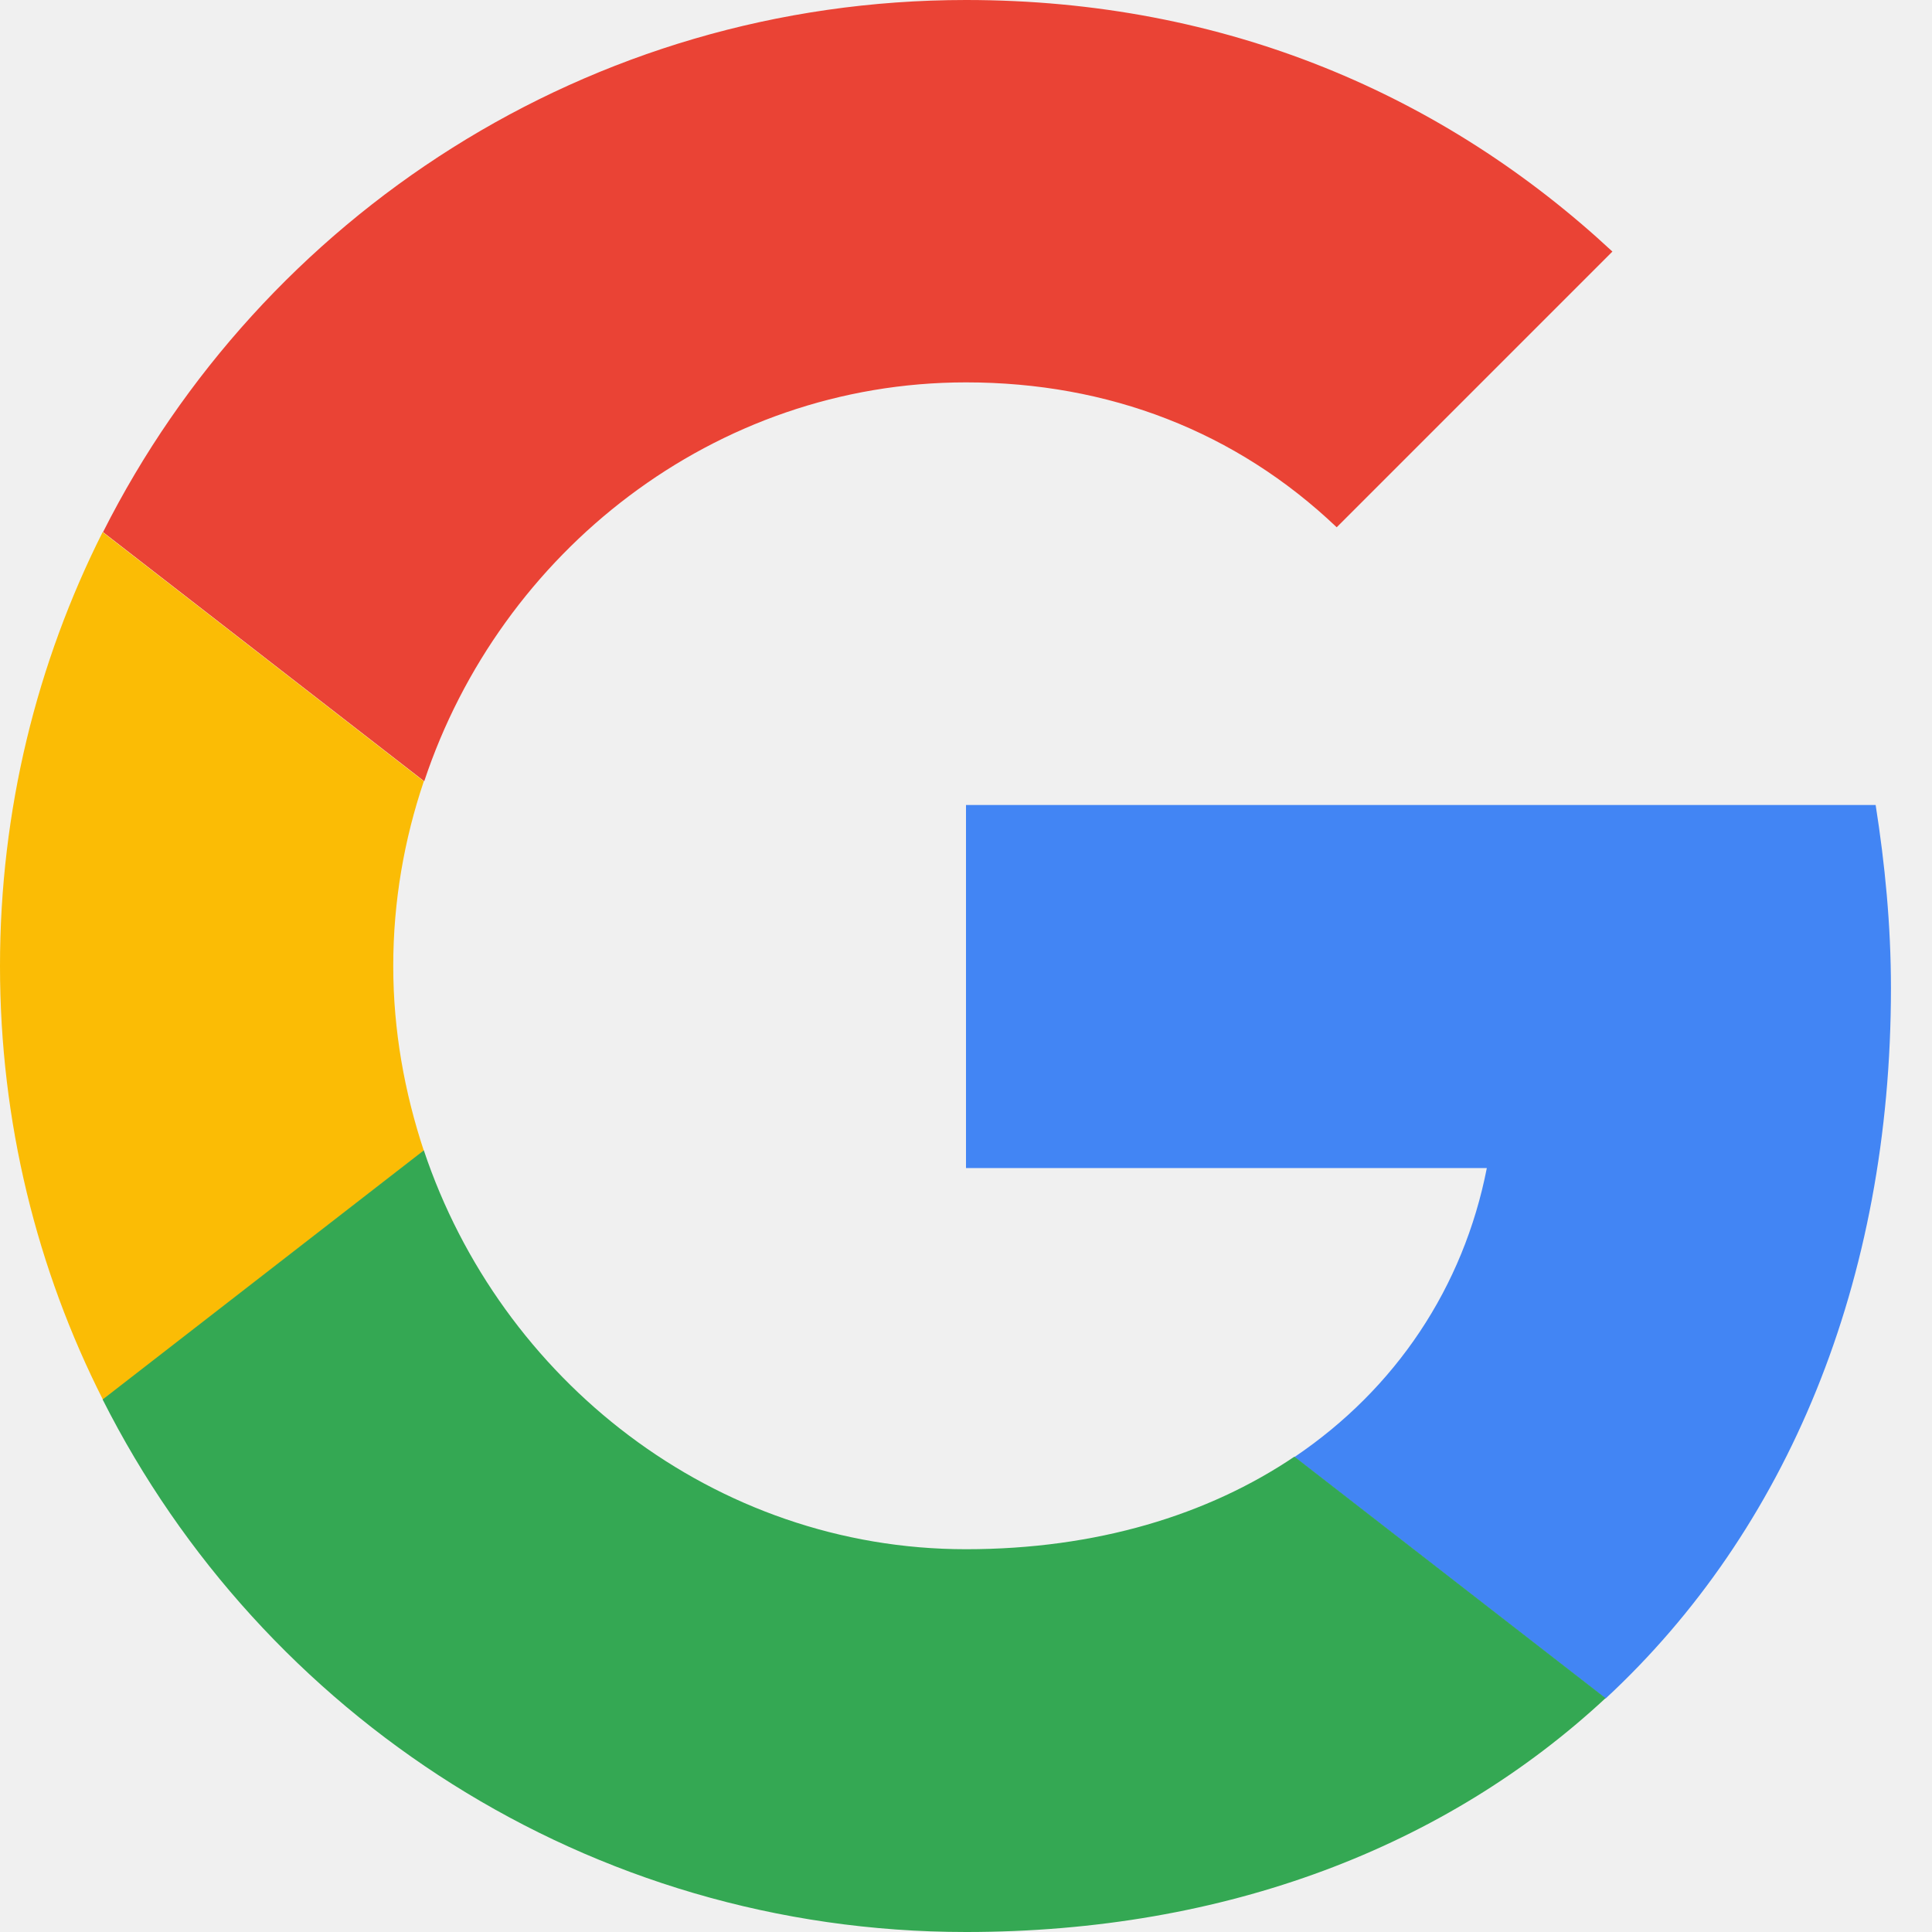
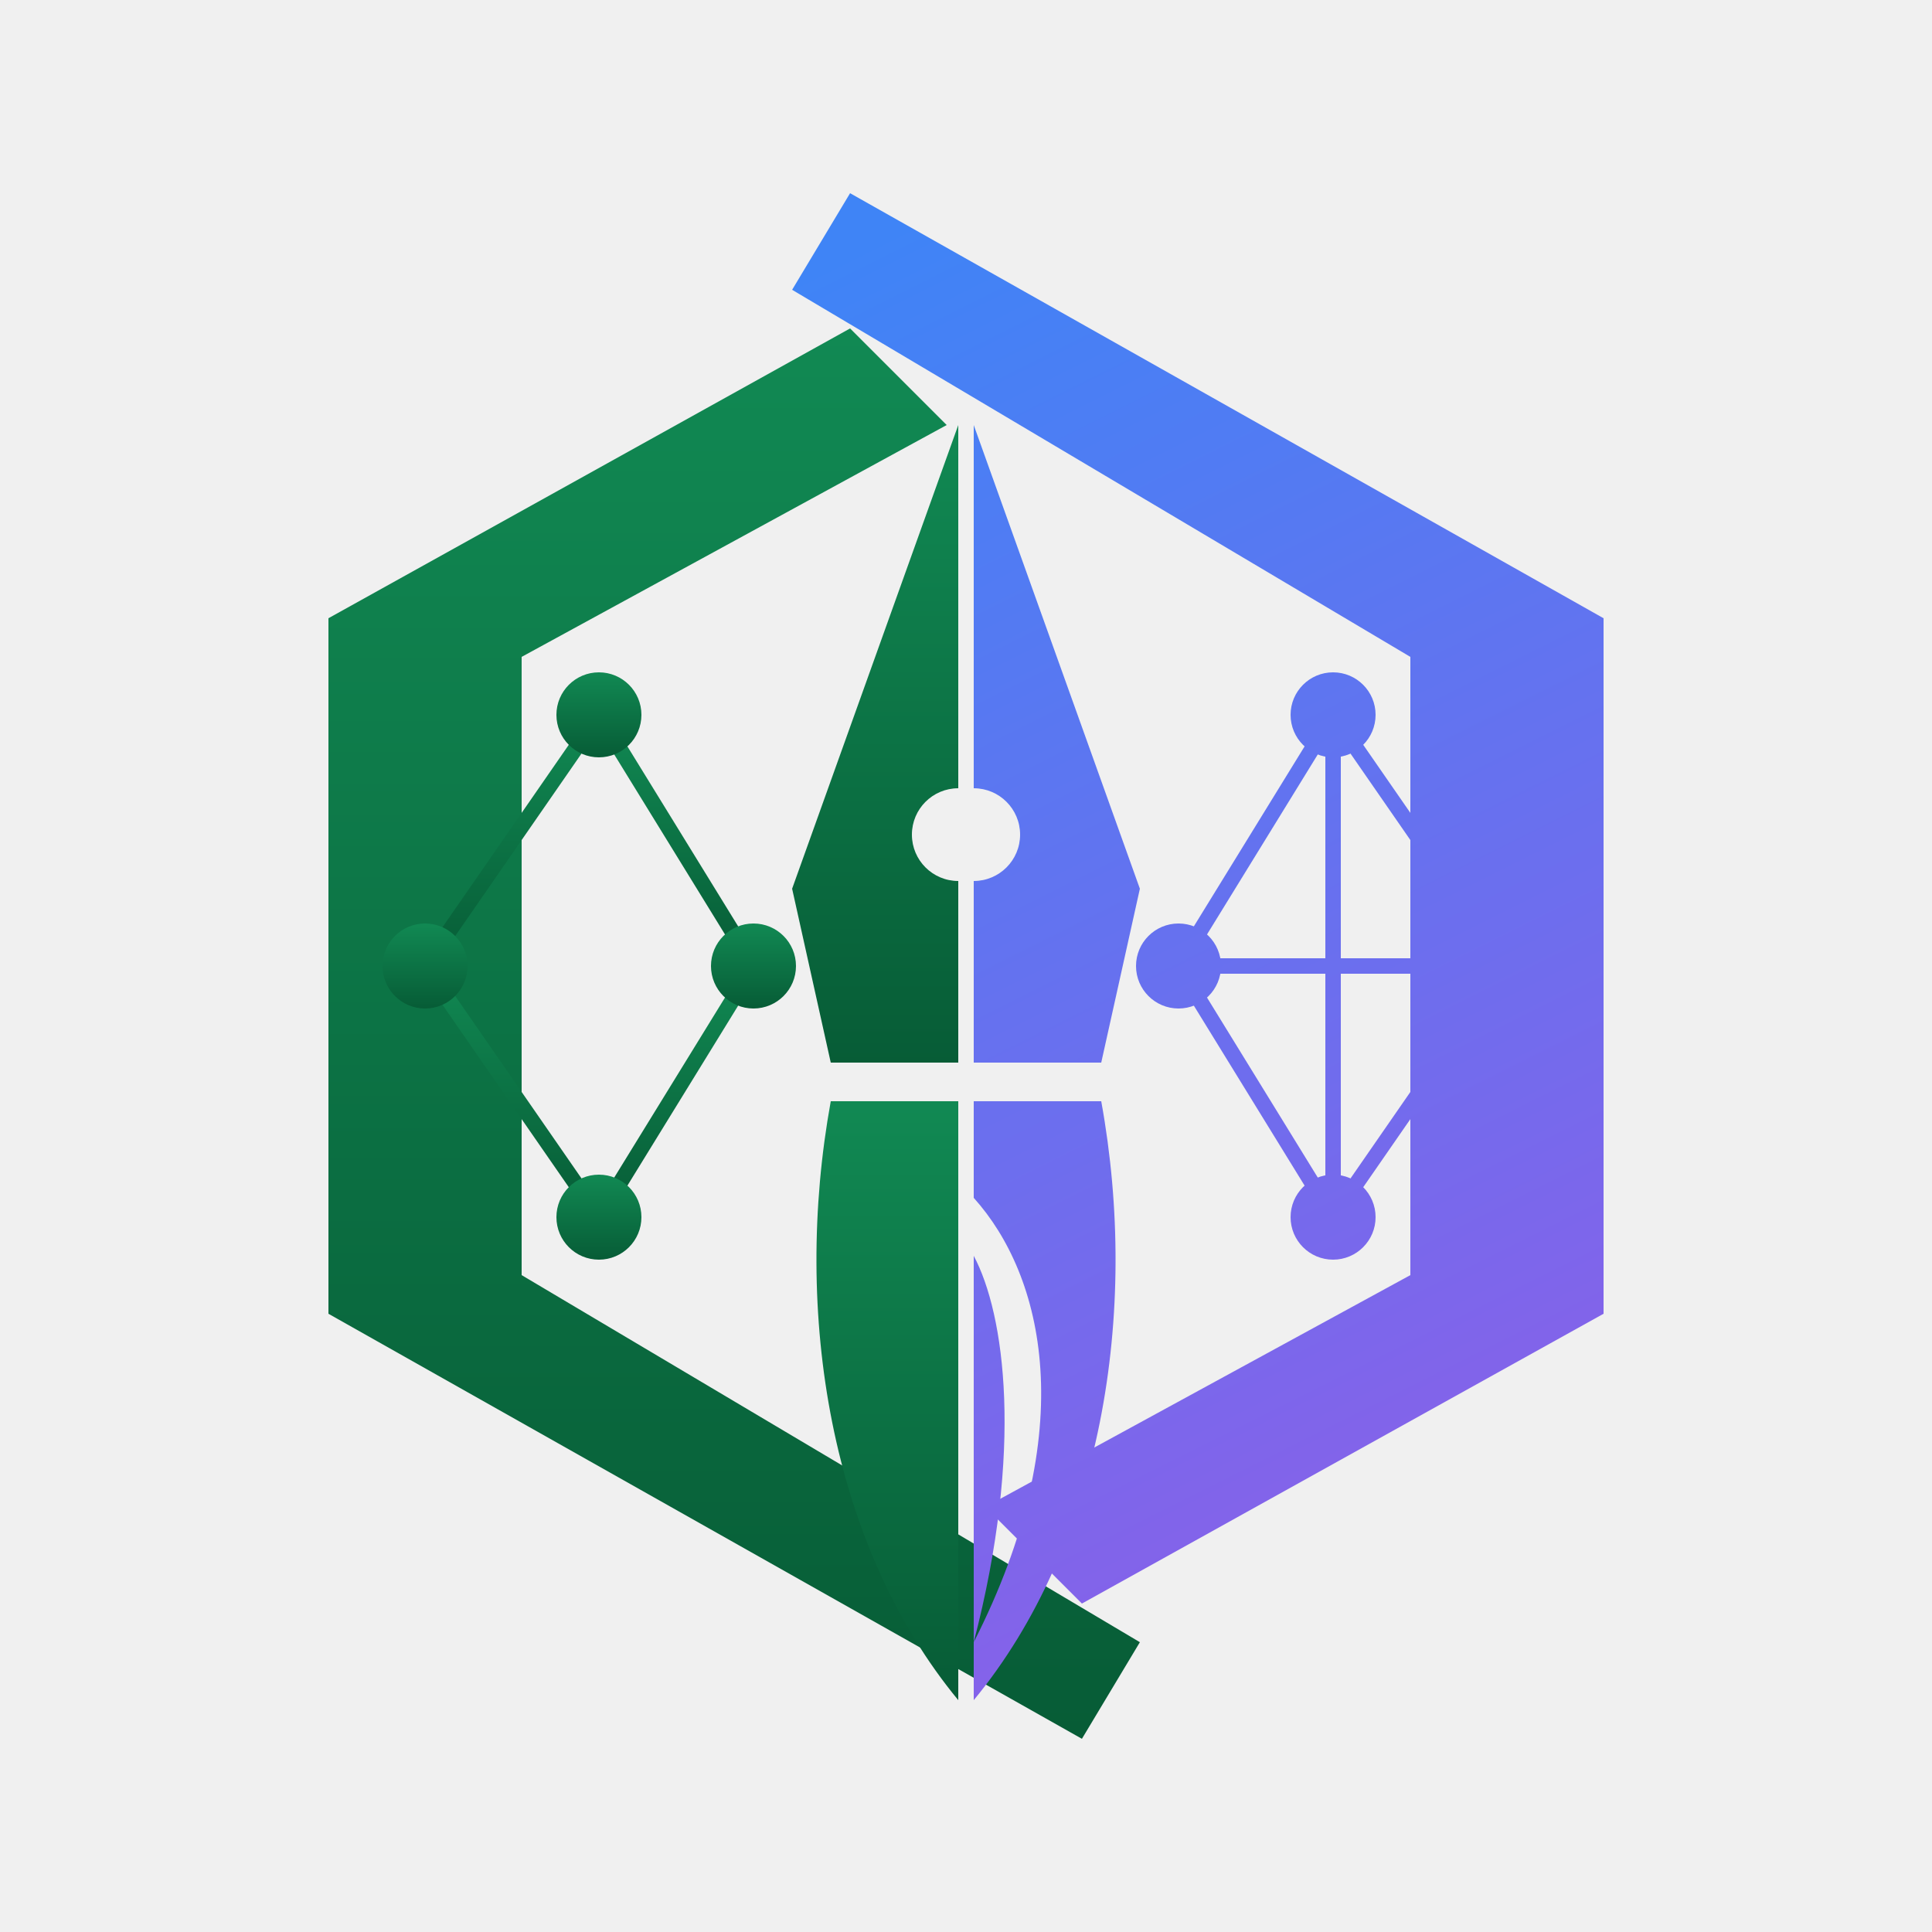
- <svg xmlns="http://www.w3.org/2000/svg" viewBox="0 0 48 48">
-   <path fill="#EA4335" d="M24 9.5c3.54 0 6.71 1.22 9.21 3.6l6.85-6.85C35.9 2.38 30.47 0 24 0 14.62 0 6.51 5.38 2.56 13.22l7.98 6.19C12.43 13.72 17.74 9.5 24 9.5z" />
-   <path fill="#4285F4" d="M46.98 24.55c0-1.57-.15-3.09-.38-4.55H24v9.02h12.94c-.58 2.96-2.26 5.48-4.78 7.18l7.73 6c4.51-4.18 7.09-10.36 7.09-17.65z" />
-   <path fill="#FBBC05" d="M10.53 28.59c-.48-1.45-.76-2.99-.76-4.59s.27-3.14.76-4.59l-7.98-6.19C.92 16.46 0 20.12 0 24c0 3.88.92 7.54 2.56 10.78l7.97-6.19z" />
-   <path fill="#34A853" d="M24 48c6.48 0 11.93-2.13 15.89-5.81l-7.73-6c-2.15 1.45-4.92 2.3-8.16 2.3-6.26 0-11.57-4.22-13.47-9.91l-7.98 6.19C6.51 42.62 14.62 48 24 48z" />
+ <svg xmlns="http://www.w3.org/2000/svg" viewBox="0 0 500 500" width="100%" height="100%">
+   <defs>
+     <linearGradient id="leftGrad" x1="0%" y1="0%" x2="0%" y2="100%">
+       <stop offset="0%" stop-color="#118953" />
+       <stop offset="100%" stop-color="#075C36" />
+     </linearGradient>
+     <linearGradient id="rightGrad" x1="250" y1="50" x2="450" y2="450" gradientUnits="userSpaceOnUse">
+       <stop offset="0%" stop-color="#3F84F6" />
+       <stop offset="100%" stop-color="#9859E6" />
+     </linearGradient>
+     <mask id="flameMask">
+       <rect width="500" height="500" fill="white" />
+       <path d="M 252 310 C 270 330, 280 370, 252 425 C 265 375, 260 340, 252 325 Z" fill="black" />
+     </mask>
+   </defs>
+   <g fill="url(#leftGrad)">
+     <path d="M 220 85 L 85 160 L 85 340 L 280 450 L 295 425 L 135 330 L 135 170 L 245 110 Z" />
+     <path d="M 248 110 L 205 230 L 215 275 L 248 275 L 248 228 A 12 12 0 0 1 248 204 L 248 110 Z" />
+     <path d="M 248 285 L 215 285 C 205 340, 215 400, 248 440 Z" />
+     <g stroke="url(#leftGrad)" stroke-width="4" stroke-linecap="round">
+       <line x1="110" y1="250" x2="155" y2="185" />
+       <line x1="110" y1="250" x2="155" y2="315" />
+       <line x1="155" y1="185" x2="155" y2="315" />
+       <line x1="155" y1="185" x2="195" y2="250" />
+       <line x1="155" y1="315" x2="195" y2="250" />
+       <line x1="110" y1="250" x2="195" y2="250" />
+     </g>
+     <circle cx="110" cy="250" r="11" />
+     <circle cx="155" cy="185" r="11" />
+     <circle cx="155" cy="315" r="11" />
+     <circle cx="195" cy="250" r="11" />
+   </g>
+   <g fill="url(#rightGrad)">
+     <path d="M 280 415 L 415 340 L 415 160 L 220 50 L 205 75 L 365 170 L 365 330 L 255 390 Z" />
+     <path d="M 252 110 L 295 230 L 285 275 L 252 275 L 252 228 A 12 12 0 0 0 252 204 L 252 110 Z" />
+     <path d="M 252 285 L 285 285 C 295 340, 285 400, 252 440 Z" mask="url(#flameMask)" />
+     <g stroke="url(#rightGrad)" stroke-width="4" stroke-linecap="round">
+       <line x1="390" y1="250" x2="345" y2="185" />
+       <line x1="390" y1="250" x2="345" y2="315" />
+       <line x1="345" y1="185" x2="345" y2="315" />
+       <line x1="345" y1="185" x2="305" y2="250" />
+       <line x1="345" y1="315" x2="305" y2="250" />
+       <line x1="390" y1="250" x2="305" y2="250" />
+     </g>
+     <circle cx="390" cy="250" r="11" />
+     <circle cx="345" cy="185" r="11" />
+     <circle cx="345" cy="315" r="11" />
+     <circle cx="305" cy="250" r="11" />
+   </g>
</svg>
